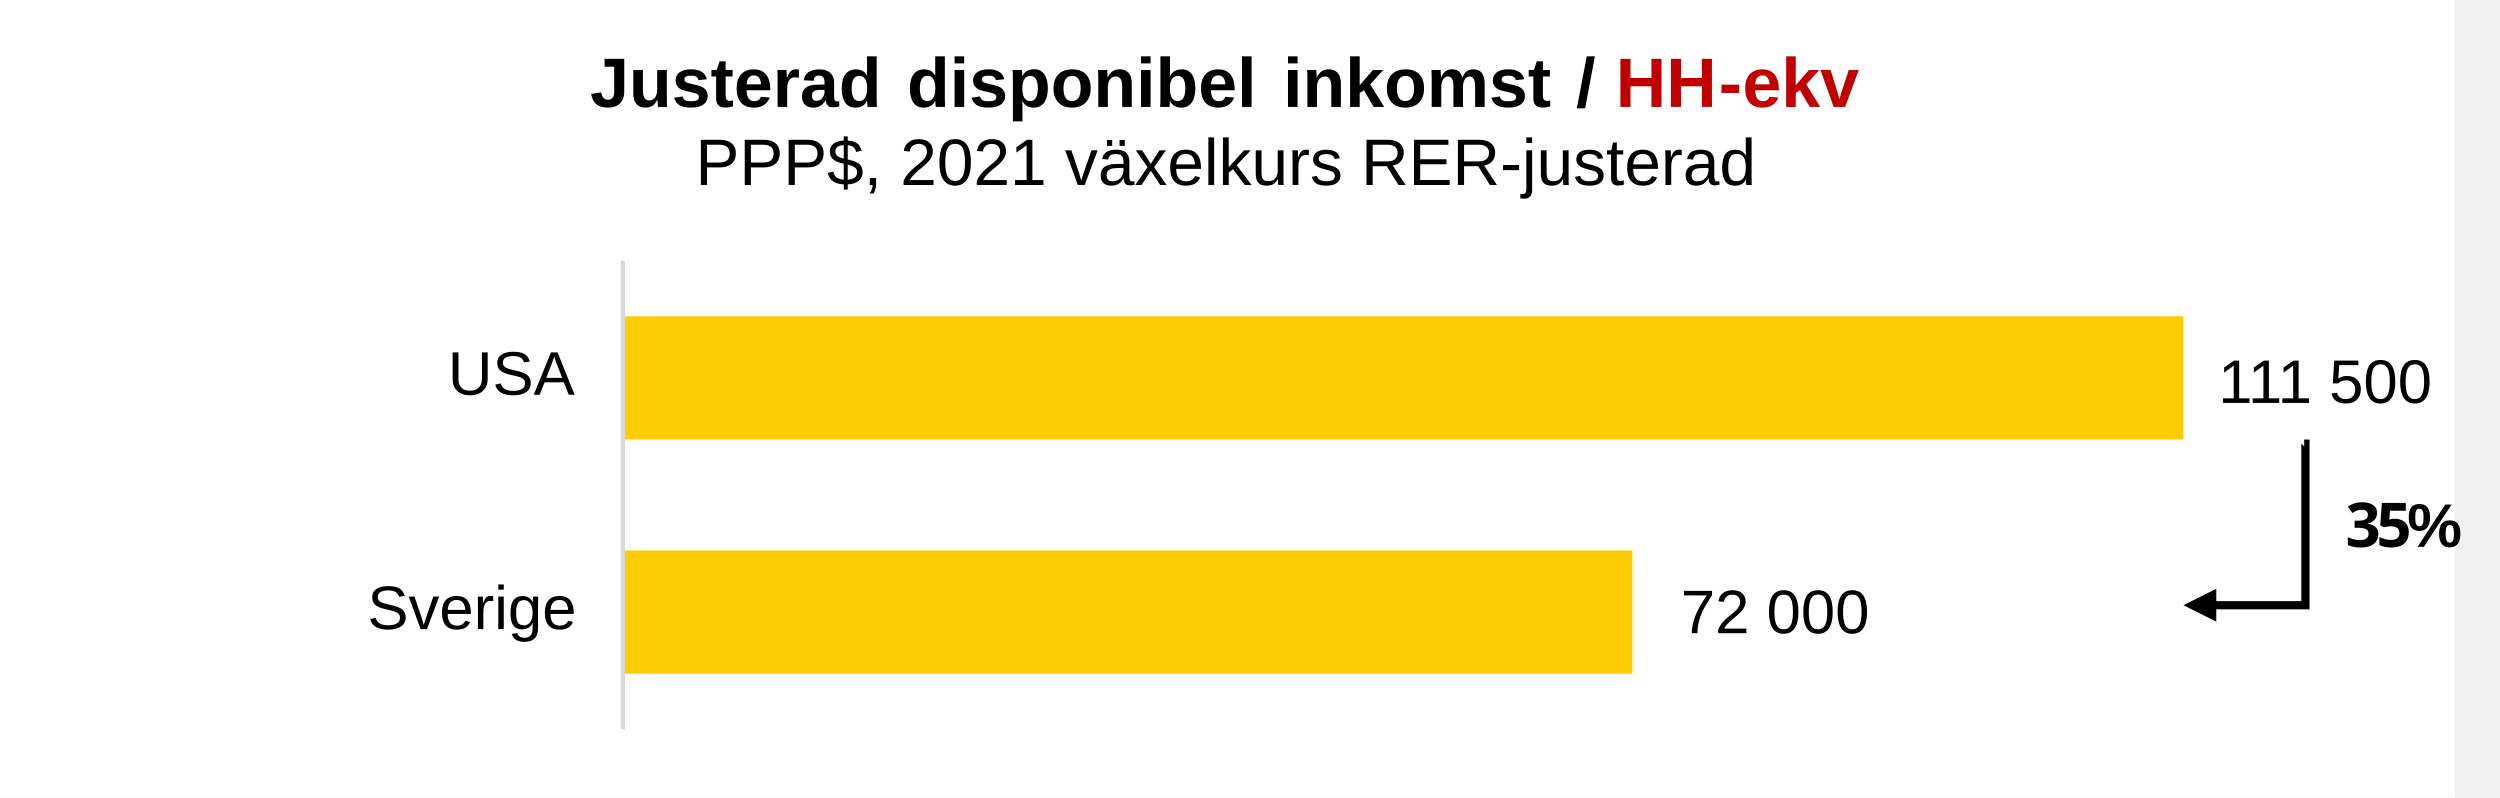
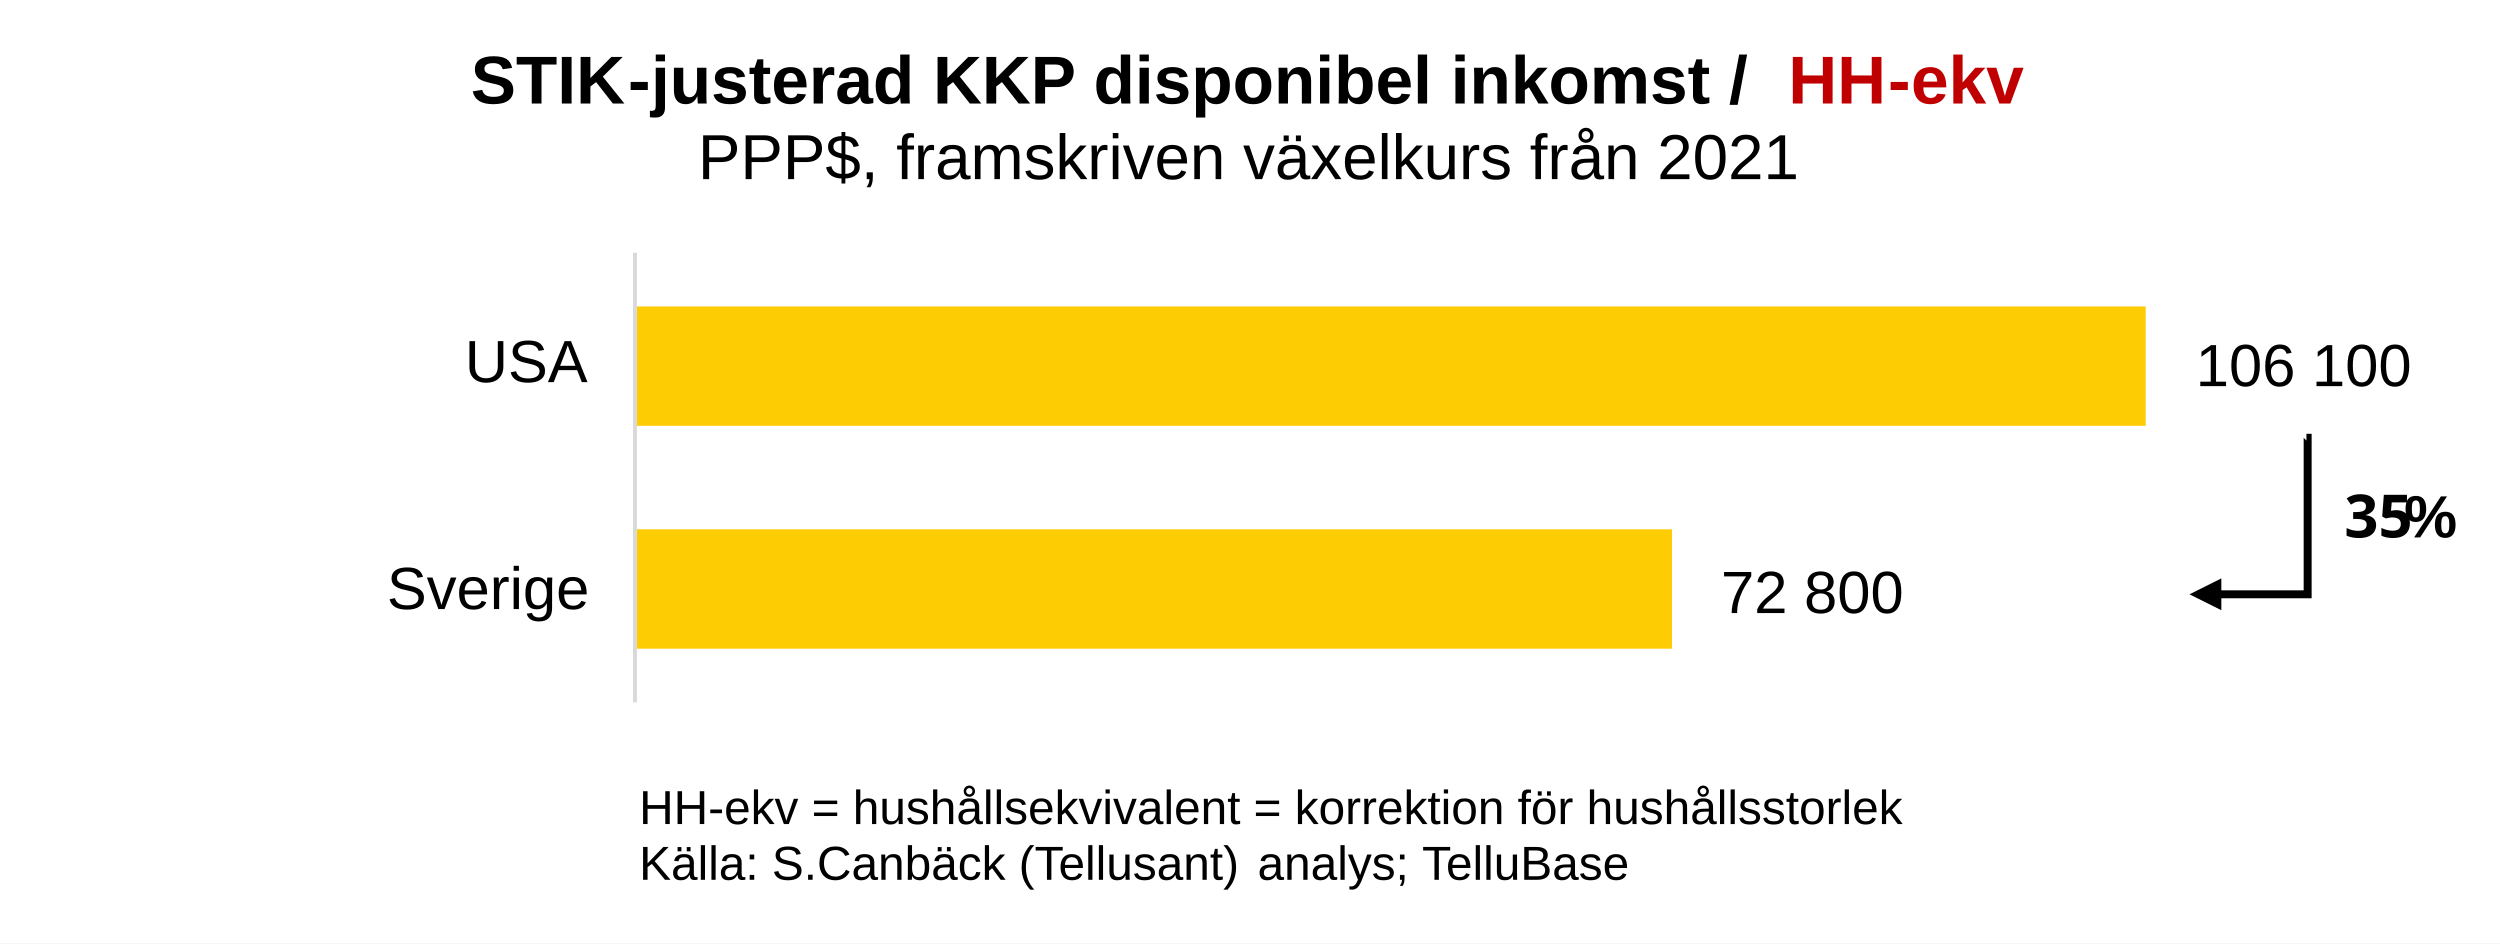
- <svg xmlns="http://www.w3.org/2000/svg" width="608" height="194" xml:space="preserve" overflow="hidden">
+ <svg xmlns="http://www.w3.org/2000/svg" width="628" height="237" xml:space="preserve" overflow="hidden">
  <defs>
    <clipPath id="clip0">
-       <rect x="30" y="69" width="608" height="194" />
+       <rect x="24" y="200" width="628" height="237" />
    </clipPath>
  </defs>
-   <g clip-path="url(#clip0)" transform="translate(-30 -69)">
-     <path d="M25.974 112.889 622.388 112.889 622.388 393.613 25.974 393.613Z" fill="#FFFFFF" transform="matrix(1.00098 0 0 1 4 -43.889)" />
-     <path d="M177.825 246.757 422.585 246.757 422.585 276.728 177.825 276.728Z" fill="#FECC02" transform="matrix(1.00098 0 0 1 4 -43.889)" />
-     <path d="M177.825 189.813 556.453 189.813 556.453 219.784 177.825 219.784Z" fill="#FECC02" transform="matrix(1.00098 0 0 1 4 -43.889)" />
-     <path d="M0 0 0 113.888" stroke="#D9D9D9" stroke-width="0.999" stroke-linejoin="round" stroke-miterlimit="10" fill="none" fill-rule="evenodd" transform="matrix(1.00098 0 0 -1 181.5 246.326)" />
-     <text font-family="Arial,Arial_MSFontService,sans-serif" font-weight="400" font-size="15" transform="matrix(1 0 0 0.999018 438.774 223)">72 000 </text>
-     <g>
-       <text font-family="Arial,Arial_MSFontService,sans-serif" font-weight="400" font-size="15" transform="matrix(1 0 0 0.999018 569.47 167)">111 500 </text>
-     </g>
-     <text font-family="Arial,Arial_MSFontService,sans-serif" font-weight="400" font-size="15" transform="matrix(1 0 0 0.999018 119.345 222)">Sverige</text>
-     <text font-family="Arial,Arial_MSFontService,sans-serif" font-weight="400" font-size="15" transform="matrix(1 0 0 0.999018 138.931 165)">USA</text>
-     <text font-family="Arial,Arial_MSFontService,sans-serif" font-weight="700" font-size="17" transform="matrix(1 0 0 0.999018 173.517 95)">Justerad</text>
-     <text font-family="Arial,Arial_MSFontService,sans-serif" font-weight="700" font-size="17" transform="matrix(1 0 0 0.999018 250.584 95)">disponibel</text>
-     <text font-family="Arial,Arial_MSFontService,sans-serif" font-weight="700" font-size="17" transform="matrix(1 0 0 0.999018 342.051 95)">inkomst</text>
-     <text font-family="Arial,Arial_MSFontService,sans-serif" font-weight="700" font-size="17" transform="matrix(1 0 0 0.999018 413.317 95)">/ </text>
-     <text fill="#C00000" font-family="Arial,Arial_MSFontService,sans-serif" font-weight="700" font-size="17" transform="matrix(1 0 0 0.999018 422.944 95)">HH</text>
-     <text fill="#C00000" font-family="Arial,Arial_MSFontService,sans-serif" font-weight="700" font-size="17" transform="matrix(1 0 0 0.999018 447.984 95)">-</text>
-     <text fill="#C00000" font-family="Arial,Arial_MSFontService,sans-serif" font-weight="700" font-size="17" transform="matrix(1 0 0 0.999018 453.757 95)">ekv</text>
-     <text font-family="Arial,Arial_MSFontService,sans-serif" font-weight="400" font-size="16" transform="matrix(1 0 0 0.999018 199.137 114)">PPP</text>
-     <text font-family="Arial,Arial_MSFontService,sans-serif" font-weight="400" font-size="16" transform="matrix(1 0 0 0.999018 231.153 114)">$, </text>
-     <text font-family="Arial,Arial_MSFontService,sans-serif" font-weight="400" font-size="16" transform="matrix(1 0 0 0.999018 248.942 114)">2021 </text>
-     <text font-family="Arial,Arial_MSFontService,sans-serif" font-weight="400" font-size="16" transform="matrix(1 0 0 0.999018 288.997 114)">växelkurs</text>
-     <text font-family="Arial,Arial_MSFontService,sans-serif" font-weight="400" font-size="16" transform="matrix(1 0 0 0.999018 361.024 114)">RER</text>
-     <text font-family="Arial,Arial_MSFontService,sans-serif" font-weight="400" font-size="16" transform="matrix(1 0 0 0.999018 394.804 114)">-</text>
-     <text font-family="Arial,Arial_MSFontService,sans-serif" font-weight="400" font-size="16" transform="matrix(1 0 0 0.999018 400.131 114)">justerad</text>
-     <path d="M0 0.999-0.308 0.999 0.691 0 0.691 39.295-0.308 38.296 22.685 38.296 22.685 40.294-1.307 40.294-1.307-0.999 0-0.999ZM21.353 35.299 29.346 39.295 21.353 43.291Z" transform="matrix(-1.00098 1.22465e-16 1.22585e-16 1 590.374 176.894)" />
-     <text font-family="Calibri,Calibri_MSFontService,sans-serif" font-weight="700" font-size="15" transform="matrix(1 0 0 0.999018 600.43 202)">3</text>
-     <text font-family="Calibri,Calibri_MSFontService,sans-serif" font-weight="700" font-size="15" transform="matrix(1 0 0 0.999018 607.93 202)">5</text>
-     <text font-family="Arial,Arial_MSFontService,sans-serif" font-weight="700" font-size="15" transform="matrix(1 0 0 0.999018 615.43 202)">%</text>
+   <g clip-path="url(#clip0)" transform="translate(-24 -200)">
+     <path d="M14.996 71.98 642.817 71.98 642.817 351.9 14.996 351.9Z" fill="#FFFFFF" transform="matrix(1.00029 0 0 1 9 128.021)" />
+     <path d="M174.95 204.942 434.876 204.942 434.876 234.933 174.95 234.933Z" fill="#FECC02" transform="matrix(1.00029 0 0 1 9 128.021)" />
+     <path d="M174.95 148.958 553.842 148.958 553.842 178.949 174.95 178.949Z" fill="#FECC02" transform="matrix(1.00029 0 0 1 9 128.021)" />
+     <path d="M0 0 0 112.968" stroke="#D9D9D9" stroke-width="1" stroke-linejoin="round" stroke-miterlimit="10" fill="none" fill-rule="evenodd" transform="matrix(1.00029 0 0 -1 183.5 376.45)" />
+     <text font-family="Arial,Arial_MSFontService,sans-serif" font-weight="400" font-size="15" transform="matrix(1 0 0 0.999715 456.321 354)">72 800 </text>
+     <text font-family="Arial,Arial_MSFontService,sans-serif" font-weight="400" font-size="15" transform="matrix(1 0 0 0.999715 575.572 297)">106 100 </text>
+     <text font-family="Arial,Arial_MSFontService,sans-serif" font-weight="400" font-size="15" transform="matrix(1 0 0 0.999715 121.182 353)">Sverige</text>
+     <text font-family="Arial,Arial_MSFontService,sans-serif" font-weight="400" font-size="15" transform="matrix(1 0 0 0.999715 140.769 296)">USA</text>
+     <text font-family="Arial,Arial_MSFontService,sans-serif" font-weight="700" font-size="17" transform="matrix(1 0 0 0.999715 142.266 226)">STIK</text>
+     <text font-family="Arial,Arial_MSFontService,sans-serif" font-weight="700" font-size="17" transform="matrix(1 0 0 0.999715 181.746 226)">-</text>
+     <text font-family="Arial,Arial_MSFontService,sans-serif" font-weight="700" font-size="17" transform="matrix(1 0 0 0.999715 187.52 226)">justerad KKP disponibel inkomst </text>
+     <text font-family="Arial,Arial_MSFontService,sans-serif" font-weight="700" font-size="17" transform="matrix(1 0 0 0.999715 458.308 226)">/ </text>
+     <text fill="#C00000" font-family="Arial,Arial_MSFontService,sans-serif" font-weight="700" font-size="17" transform="matrix(1 0 0 0.999715 473.22 226)">HH</text>
+     <text fill="#C00000" font-family="Arial,Arial_MSFontService,sans-serif" font-weight="700" font-size="17" transform="matrix(1 0 0 0.999715 498.26 226)">-</text>
+     <text fill="#C00000" font-family="Arial,Arial_MSFontService,sans-serif" font-weight="700" font-size="17" transform="matrix(1 0 0 0.999715 504.033 226)">ekv</text>
+     <text font-family="Arial,Arial_MSFontService,sans-serif" font-weight="400" font-size="16" transform="matrix(1 0 0 0.999715 199.32 245)">PPP</text>
+     <text font-family="Arial,Arial_MSFontService,sans-serif" font-weight="400" font-size="16" transform="matrix(1 0 0 0.999715 231.336 245)">$, </text>
+     <text font-family="Arial,Arial_MSFontService,sans-serif" font-weight="400" font-size="16" transform="matrix(1 0 0 0.999715 249.125 245)">framskriven växelkurs från </text>
+     <text font-family="Arial,Arial_MSFontService,sans-serif" font-weight="400" font-size="16" transform="matrix(1 0 0 0.999715 440.289 245)">2021</text>
+     <text font-family="Arial,Arial_MSFontService,sans-serif" font-weight="400" font-size="12" transform="matrix(1 0 0 0.999715 184.558 407)">HH</text>
+     <text font-family="Arial,Arial_MSFontService,sans-serif" font-weight="400" font-size="12" transform="matrix(1 0 0 0.999715 201.891 407)">-</text>
+     <text font-family="Arial,Arial_MSFontService,sans-serif" font-weight="400" font-size="12" transform="matrix(1 0 0 0.999715 205.891 407)">ekv</text>
+     <text font-family="Arial,Arial_MSFontService,sans-serif" font-weight="400" font-size="12" transform="matrix(1 0 0 0.999715 227.891 407)">= </text>
+     <text font-family="Arial,Arial_MSFontService,sans-serif" font-weight="400" font-size="12" transform="matrix(1 0 0 0.999715 238.224 407)">h</text>
+     <text font-family="Arial,Arial_MSFontService,sans-serif" font-weight="400" font-size="12" transform="matrix(1 0 0 0.999715 244.891 407)">ushållsekvivalent</text>
+     <text font-family="Arial,Arial_MSFontService,sans-serif" font-weight="400" font-size="12" transform="matrix(1 0 0 0.999715 338.891 407)">= </text>
+     <text font-family="Arial,Arial_MSFontService,sans-serif" font-weight="400" font-size="12" transform="matrix(1 0 0 0.999715 349.224 407)">korrektion</text>
+     <text font-family="Arial,Arial_MSFontService,sans-serif" font-weight="400" font-size="12" transform="matrix(1 0 0 0.999715 405.224 407)">för </text>
+     <text font-family="Arial,Arial_MSFontService,sans-serif" font-weight="400" font-size="12" transform="matrix(1 0 0 0.999715 422.558 407)">hushållsstorlek</text>
+     <text font-family="Arial,Arial_MSFontService,sans-serif" font-weight="400" font-size="12" transform="matrix(1 0 0 0.999715 184.558 421)">Källa</text>
+     <text font-family="Arial,Arial_MSFontService,sans-serif" font-weight="400" font-size="12" transform="matrix(1 0 0 0.999715 211.224 421)">: </text>
+     <text font-family="Arial,Arial_MSFontService,sans-serif" font-weight="400" font-size="12" transform="matrix(1 0 0 0.999715 217.891 421)">S</text>
+     <text font-family="Arial,Arial_MSFontService,sans-serif" font-weight="400" font-size="12" transform="matrix(1 0 0 0.999715 225.895 421)">.</text>
+     <text font-family="Arial,Arial_MSFontService,sans-serif" font-weight="400" font-size="12" transform="matrix(1 0 0 0.999715 229.229 421)">Canbäck</text>
+     <text font-family="Arial,Arial_MSFontService,sans-serif" font-weight="400" font-size="12" transform="matrix(1 0 0 0.999715 279.891 421)">(</text>
+     <text font-family="Arial,Arial_MSFontService,sans-serif" font-weight="400" font-size="12" transform="matrix(1 0 0 0.999715 283.887 421)">Tellusant</text>
+     <text font-family="Arial,Arial_MSFontService,sans-serif" font-weight="400" font-size="12" transform="matrix(1 0 0 0.999715 331.248 421)">) </text>
+     <text font-family="Arial,Arial_MSFontService,sans-serif" font-weight="400" font-size="12" transform="matrix(1 0 0 0.999715 339.891 421)">analys</text>
+     <text font-family="Arial,Arial_MSFontService,sans-serif" font-weight="400" font-size="12" transform="matrix(1 0 0 0.999715 374.558 421)">; </text>
+     <text font-family="Arial,Arial_MSFontService,sans-serif" font-weight="400" font-size="12" transform="matrix(1 0 0 0.999715 381.226 421)">TelluBase</text>
+     <path d="M0 1-0.308 1 0.692 0 0.692 39.322-0.308 38.322 22.701 38.322 22.701 40.322-1.308 40.322-1.308-1 0-1ZM21.368 35.323 29.366 39.322 21.368 43.321Z" transform="matrix(-1.00029 1.22465e-16 1.225e-16 1 603.374 309.969)" />
+     <text font-family="Calibri,Calibri_MSFontService,sans-serif" font-weight="700" font-size="15" transform="matrix(1 0 0 0.999715 612.897 335)">35</text>
+     <text font-family="Arial,Arial_MSFontService,sans-serif" font-weight="700" font-size="15" transform="matrix(1 0 0 0.999715 627.897 335)">%</text>
  </g>
</svg>
